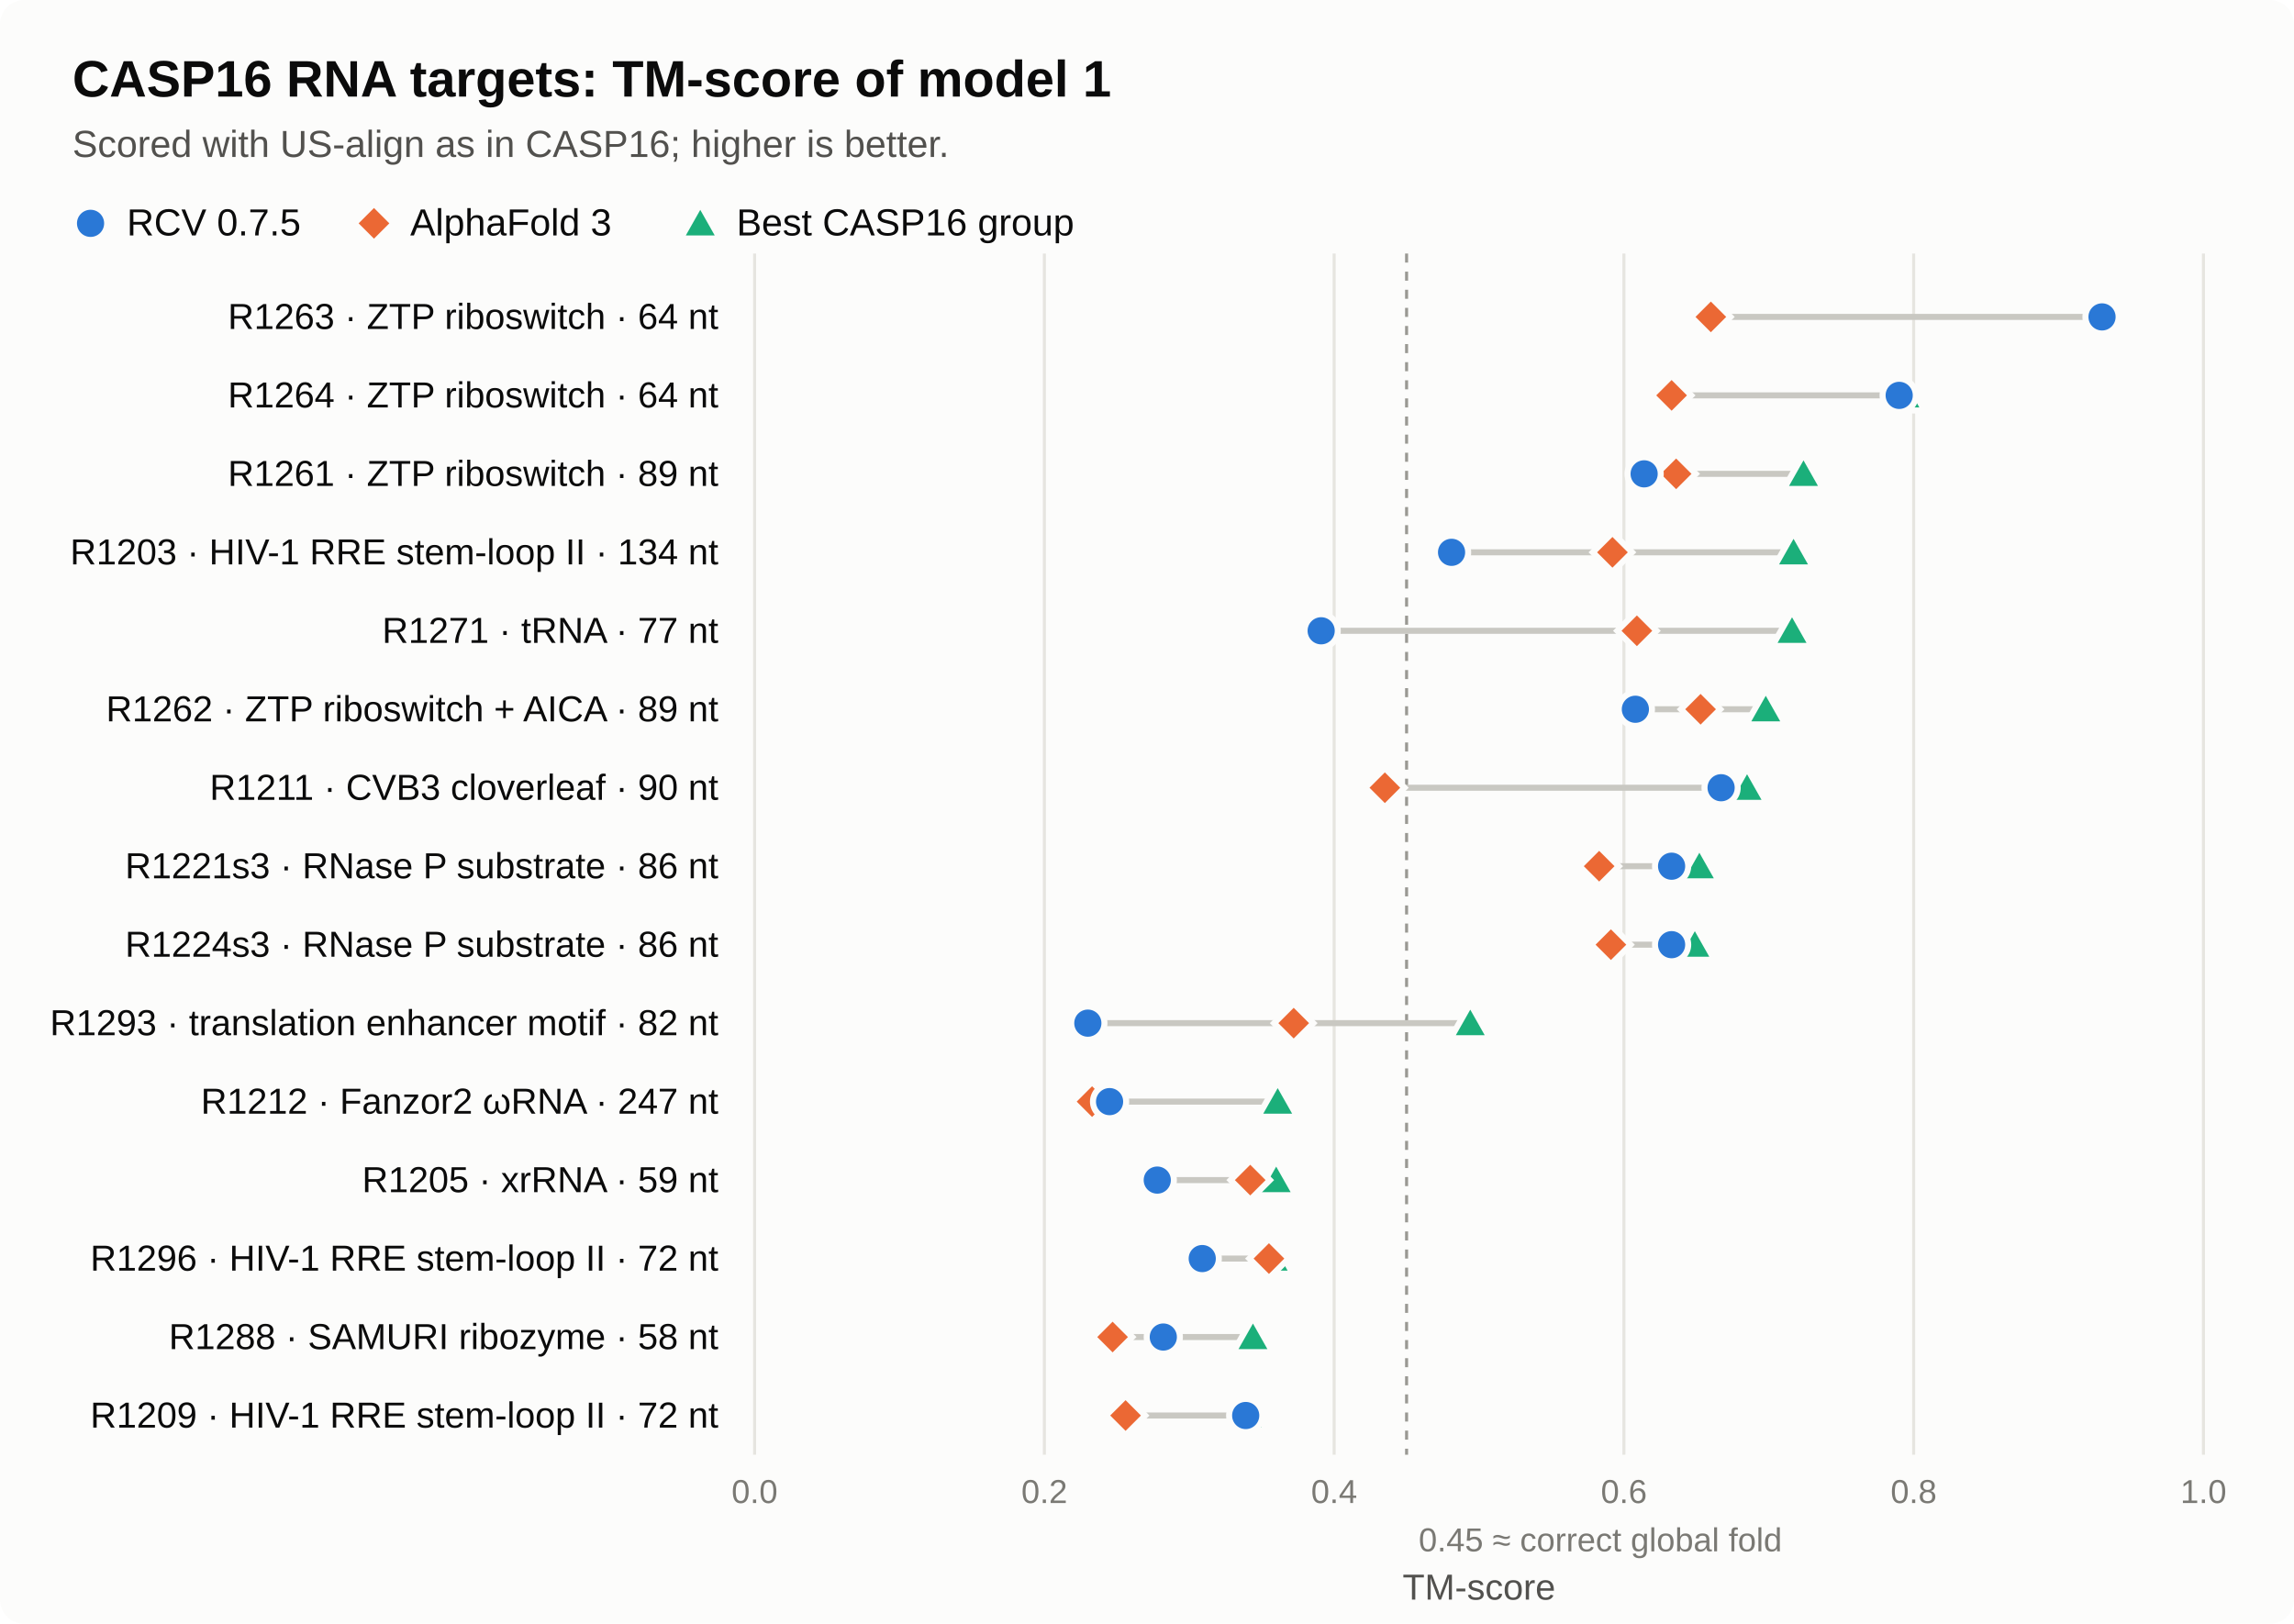
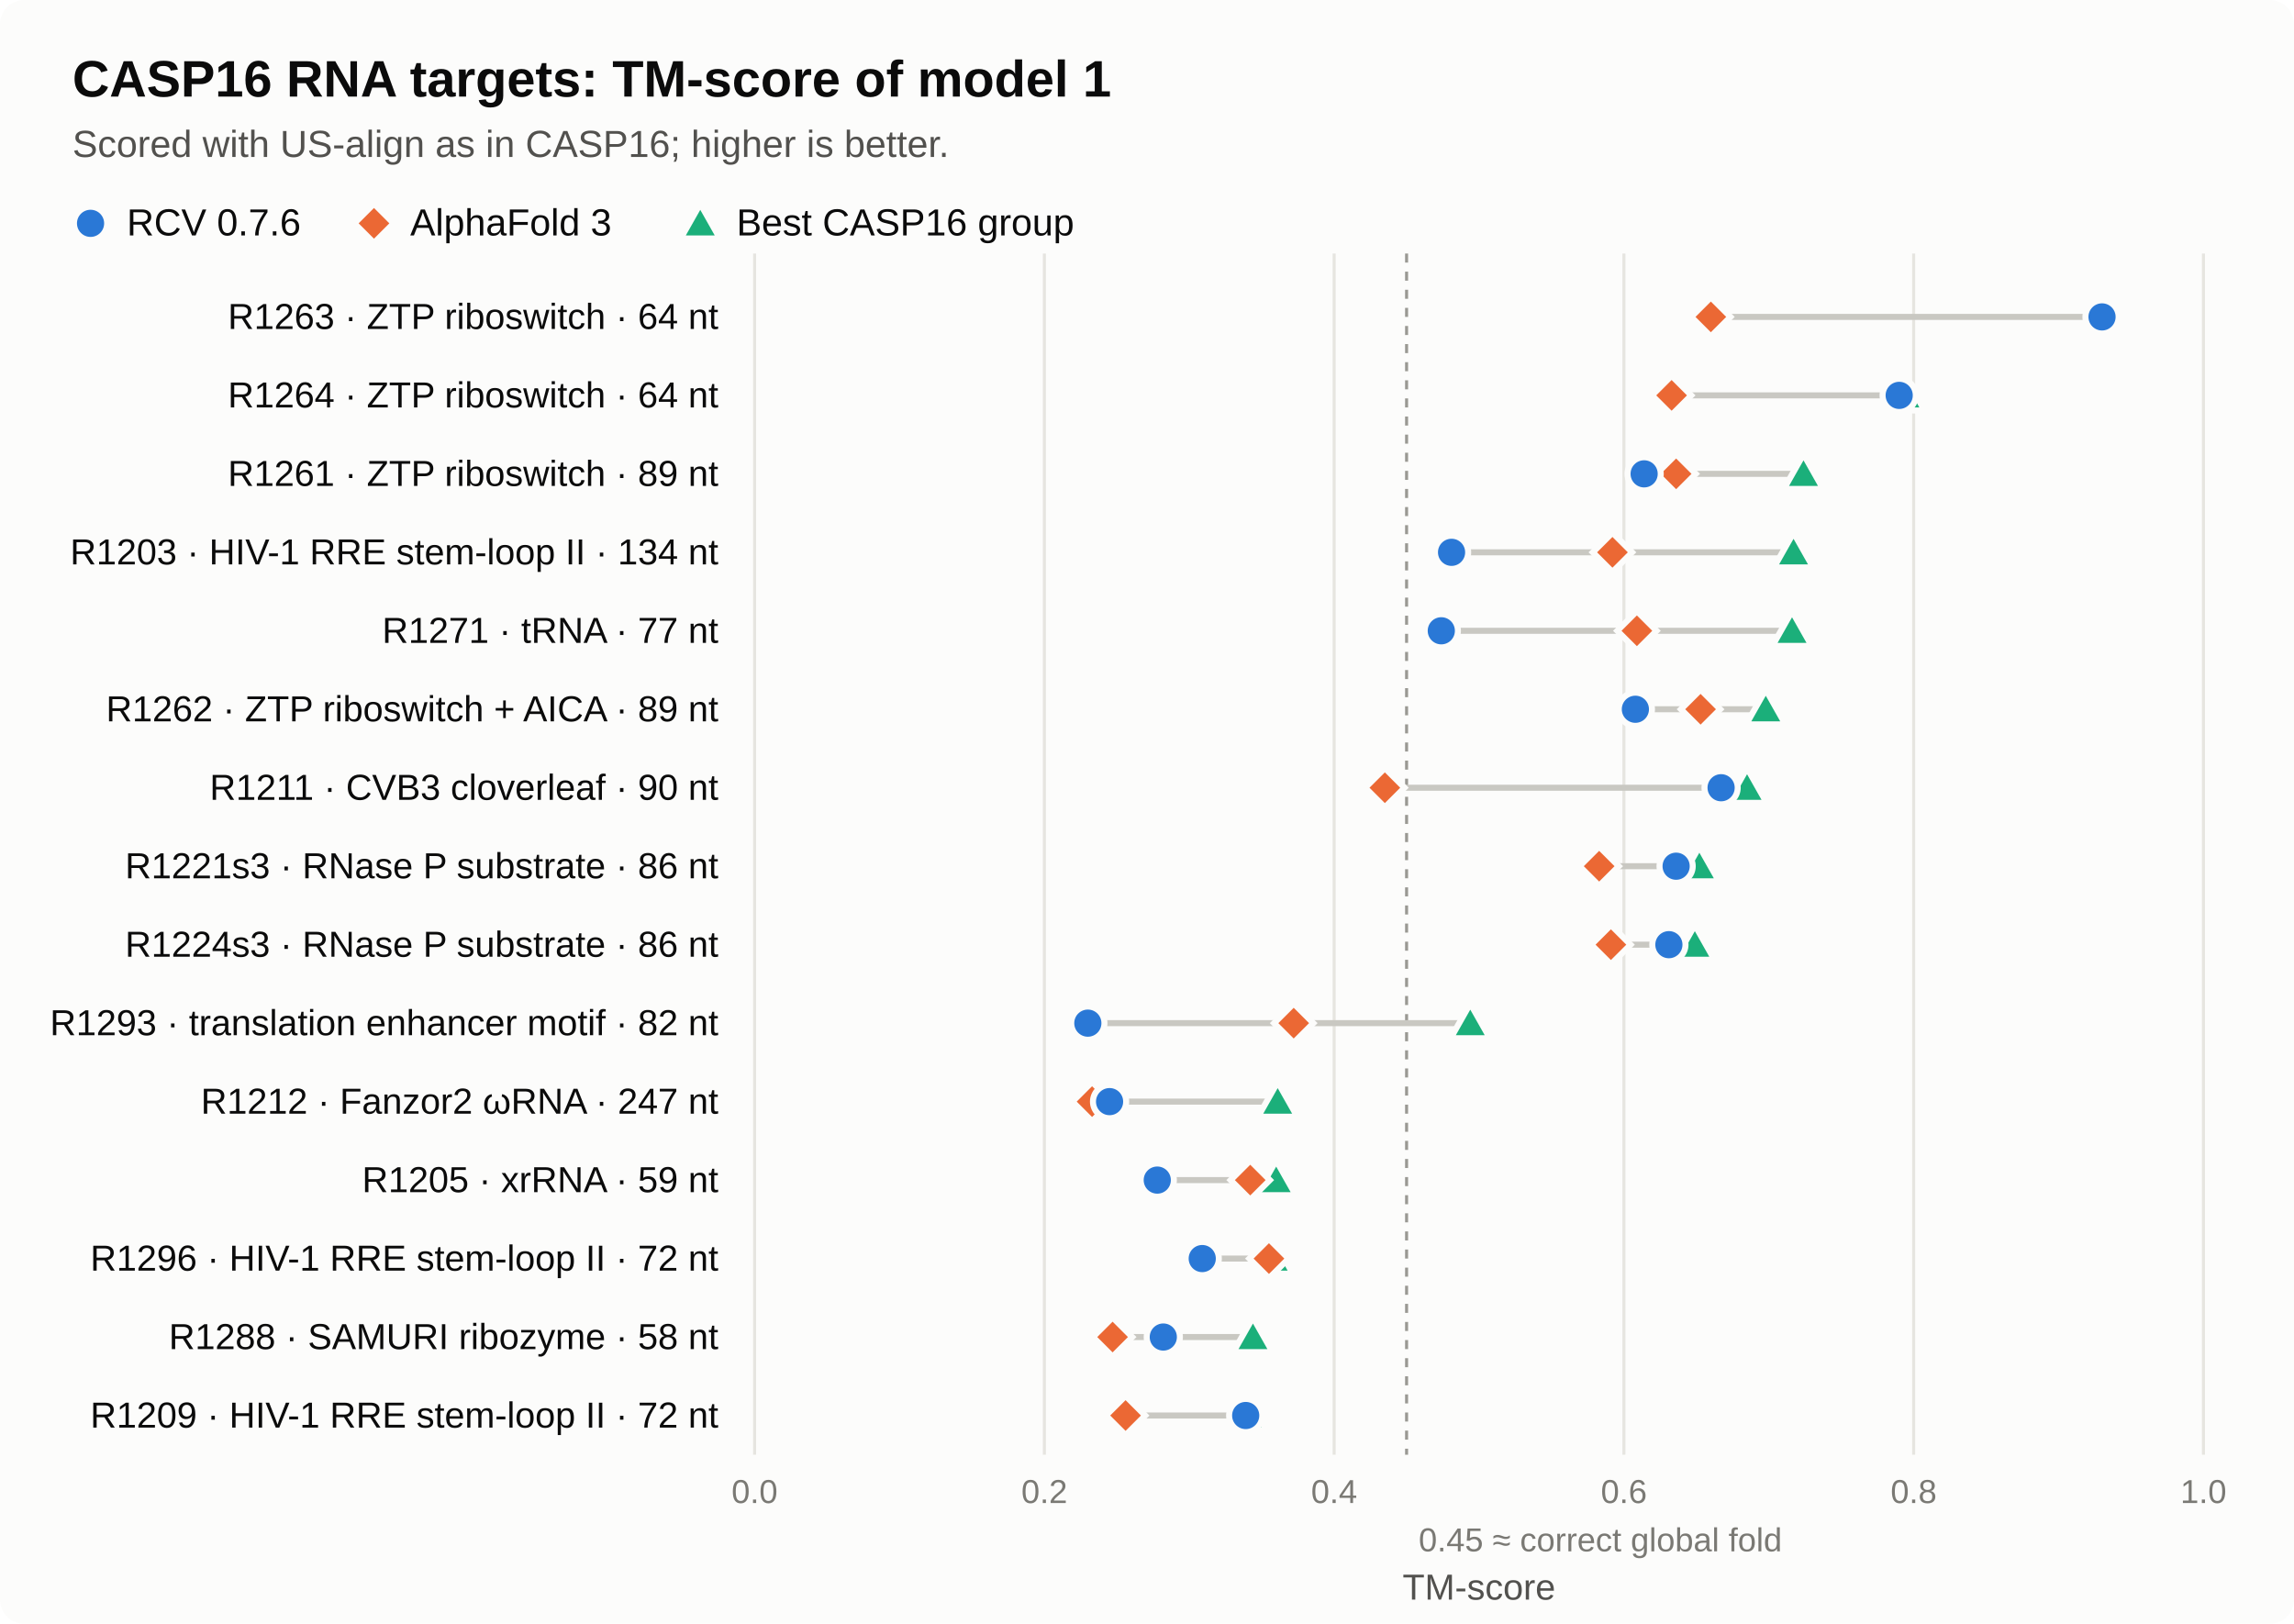
<svg xmlns="http://www.w3.org/2000/svg" viewBox="0 0 760 538" width="760" height="538" font-family="Liberation Sans, Arial, Helvetica, sans-serif" role="img" aria-label="TM-score of model 1 per CASP16 RNA target for RCV, AlphaFold 3 and the best CASP16 group">
  <style>
.bg{fill:#fcfcfb}.t1{fill:#0b0b0b}.t2{fill:#52514e}.t3{fill:#7a7974}.grid{stroke:#e6e5e0;stroke-width:1}
.ref{stroke:#9a9993;stroke-width:1;stroke-dasharray:3 3}.span{stroke:#c9c8c2;stroke-width:2}
.rcv{fill:#2a78d6}.af3{fill:#eb6834}.best{fill:#1baf7a}.m{stroke:#fcfcfb;stroke-width:2}
@media (prefers-color-scheme: dark){.bg{fill:#1a1a19}.t1{fill:#f0efec}.t2{fill:#c3c2b7}.t3{fill:#9a998f}
.grid{stroke:#33332f}.ref{stroke:#6d6c66}.span{stroke:#4a4a45}.rcv{fill:#3987e5}.af3{fill:#d95926}
.best{fill:#199e70}.m{stroke:#1a1a19}}
</style>
  <rect class="bg" width="760" height="538" rx="8" />
  <text class="t1" x="24" y="32" font-size="17" font-weight="bold">CASP16 RNA targets: TM-score of model 1</text>
  <text class="t2" x="24" y="52" font-size="12.5">Scored with US-align as in CASP16; higher is better.</text>
  <circle class="rcv m" cx="30.0" cy="74.0" r="5.5" />
-   <text class="t1" x="42" y="78" font-size="12.5">RCV 0.7.5</text>
+   <text class="t1" x="42" y="78" font-size="12.5">RCV 0.7.6</text>
  <path class="af3 m" d="M123.9 67.5 L130.4 74.0 L123.9 80.5 L117.4 74.0 Z" />
  <text class="t1" x="135.9" y="78" font-size="12.5">AlphaFold 3</text>
  <path class="best m" d="M232.0 67.5 L238.5 79.0 L225.5 79.0 Z" />
  <text class="t1" x="244.0" y="78" font-size="12.5">Best CASP16 group</text>
  <line class="grid" x1="250.0" x2="250.0" y1="84" y2="482" />
  <text class="t3" x="250.0" y="498" font-size="11" text-anchor="middle">0.0</text>
  <line class="grid" x1="346.0" x2="346.0" y1="84" y2="482" />
  <text class="t3" x="346.0" y="498" font-size="11" text-anchor="middle">0.2</text>
  <line class="grid" x1="442.0" x2="442.0" y1="84" y2="482" />
  <text class="t3" x="442.0" y="498" font-size="11" text-anchor="middle">0.4</text>
  <line class="grid" x1="538.0" x2="538.0" y1="84" y2="482" />
  <text class="t3" x="538.0" y="498" font-size="11" text-anchor="middle">0.6</text>
  <line class="grid" x1="634.0" x2="634.0" y1="84" y2="482" />
  <text class="t3" x="634.0" y="498" font-size="11" text-anchor="middle">0.8</text>
  <line class="grid" x1="730.0" x2="730.0" y1="84" y2="482" />
  <text class="t3" x="730.0" y="498" font-size="11" text-anchor="middle">1.0</text>
  <line class="ref" x1="466.0" x2="466.0" y1="84" y2="482" />
  <text class="t3" x="470.0" y="514" font-size="11">0.45 ≈ correct global fold</text>
  <text class="t2" x="490.0" y="530" font-size="12" text-anchor="middle">TM-score</text>
  <text class="t1" x="238" y="109.0" font-size="12" text-anchor="end">R1263 · ZTP riboswitch · 64 nt</text>
  <line class="span" x1="566.8" x2="696.4" y1="105.0" y2="105.0" />
  <path class="best m" d="M696.4 98.5 L702.9 110.0 L689.9 110.0 Z" />
  <path class="af3 m" d="M566.8 98.5 L573.3 105.0 L566.8 111.5 L560.3 105.0 Z" />
  <circle class="rcv m" cx="696.4" cy="105.0" r="5.5" />
  <text class="t1" x="238" y="135.0" font-size="12" text-anchor="end">R1264 · ZTP riboswitch · 64 nt</text>
  <line class="span" x1="553.8" x2="631.1" y1="131.0" y2="131.0" />
  <path class="best m" d="M631.1 124.5 L637.6 136.0 L624.6 136.0 Z" />
  <path class="af3 m" d="M553.8 124.5 L560.3 131.0 L553.8 137.5 L547.3 131.0 Z" />
  <circle class="rcv m" cx="629.2" cy="131.0" r="5.5" />
  <text class="t1" x="238" y="161.0" font-size="12" text-anchor="end">R1261 · ZTP riboswitch · 89 nt</text>
  <line class="span" x1="544.7" x2="597.5" y1="157.0" y2="157.0" />
  <path class="best m" d="M597.5 150.5 L604.0 162.0 L591.0 162.0 Z" />
  <path class="af3 m" d="M555.3 150.5 L561.8 157.0 L555.3 163.5 L548.8 157.0 Z" />
  <circle class="rcv m" cx="544.7" cy="157.0" r="5.5" />
  <text class="t1" x="238" y="187.0" font-size="12" text-anchor="end">R1203 · HIV-1 RRE stem-loop II · 134 nt</text>
  <line class="span" x1="480.9" x2="594.2" y1="183.0" y2="183.0" />
  <path class="best m" d="M594.2 176.5 L600.7 188.0 L587.7 188.0 Z" />
  <path class="af3 m" d="M534.2 176.5 L540.7 183.0 L534.2 189.5 L527.7 183.0 Z" />
  <circle class="rcv m" cx="480.9" cy="183.0" r="5.5" />
  <text class="t1" x="238" y="213.0" font-size="12" text-anchor="end">R1271 · tRNA · 77 nt</text>
-   <line class="span" x1="437.7" x2="593.7" y1="209.0" y2="209.0" />
+   <line class="span" x1="477.5" x2="593.7" y1="209.0" y2="209.0" />
  <path class="best m" d="M593.7 202.5 L600.2 214.0 L587.2 214.0 Z" />
  <path class="af3 m" d="M542.3 202.5 L548.8 209.0 L542.3 215.5 L535.8 209.0 Z" />
-   <circle class="rcv m" cx="437.7" cy="209.0" r="5.5" />
+   <circle class="rcv m" cx="477.5" cy="209.0" r="5.5" />
  <text class="t1" x="238" y="239.0" font-size="12" text-anchor="end">R1262 · ZTP riboswitch + AICA · 89 nt</text>
  <line class="span" x1="541.8" x2="585.0" y1="235.0" y2="235.0" />
  <path class="best m" d="M585.0 228.5 L591.5 240.0 L578.5 240.0 Z" />
  <path class="af3 m" d="M563.4 228.5 L569.9 235.0 L563.4 241.5 L556.9 235.0 Z" />
  <circle class="rcv m" cx="541.8" cy="235.0" r="5.5" />
  <text class="t1" x="238" y="265.0" font-size="12" text-anchor="end">R1211 · CVB3 cloverleaf · 90 nt</text>
  <line class="span" x1="458.8" x2="578.8" y1="261.0" y2="261.0" />
  <path class="best m" d="M578.8 254.5 L585.3 266.0 L572.3 266.0 Z" />
  <path class="af3 m" d="M458.8 254.5 L465.3 261.0 L458.8 267.5 L452.3 261.0 Z" />
  <circle class="rcv m" cx="570.2" cy="261.0" r="5.5" />
  <text class="t1" x="238" y="291.0" font-size="12" text-anchor="end">R1221s3 · RNase P substrate · 86 nt</text>
  <line class="span" x1="529.8" x2="563.0" y1="287.0" y2="287.0" />
  <path class="best m" d="M563.0 280.5 L569.5 292.0 L556.5 292.0 Z" />
  <path class="af3 m" d="M529.8 280.5 L536.3 287.0 L529.8 293.5 L523.3 287.0 Z" />
-   <circle class="rcv m" cx="553.8" cy="287.0" r="5.5" />
+   <circle class="rcv m" cx="555.3" cy="287.0" r="5.5" />
  <text class="t1" x="238" y="317.0" font-size="12" text-anchor="end">R1224s3 · RNase P substrate · 86 nt</text>
  <line class="span" x1="533.7" x2="561.5" y1="313.0" y2="313.0" />
  <path class="best m" d="M561.5 306.5 L568.0 318.0 L555.0 318.0 Z" />
  <path class="af3 m" d="M533.7 306.5 L540.2 313.0 L533.7 319.5 L527.2 313.0 Z" />
-   <circle class="rcv m" cx="553.8" cy="313.0" r="5.5" />
+   <circle class="rcv m" cx="552.9" cy="313.0" r="5.5" />
  <text class="t1" x="238" y="343.0" font-size="12" text-anchor="end">R1293 · translation enhancer motif · 82 nt</text>
  <line class="span" x1="360.4" x2="487.1" y1="339.0" y2="339.0" />
  <path class="best m" d="M487.1 332.5 L493.6 344.0 L480.6 344.0 Z" />
  <path class="af3 m" d="M428.6 332.5 L435.1 339.0 L428.6 345.5 L422.1 339.0 Z" />
  <circle class="rcv m" cx="360.4" cy="339.0" r="5.5" />
  <text class="t1" x="238" y="369.0" font-size="12" text-anchor="end">R1212 · Fanzor2 ωRNA · 247 nt</text>
  <line class="span" x1="361.8" x2="423.3" y1="365.0" y2="365.0" />
  <path class="best m" d="M423.3 358.5 L429.8 370.0 L416.8 370.0 Z" />
  <path class="af3 m" d="M361.8 358.5 L368.3 365.0 L361.8 371.5 L355.3 365.0 Z" />
  <circle class="rcv m" cx="367.6" cy="365.0" r="5.5" />
  <text class="t1" x="238" y="395.0" font-size="12" text-anchor="end">R1205 · xrRNA · 59 nt</text>
  <line class="span" x1="383.4" x2="422.8" y1="391.0" y2="391.0" />
  <path class="best m" d="M422.8 384.5 L429.3 396.0 L416.3 396.0 Z" />
  <path class="af3 m" d="M414.2 384.5 L420.7 391.0 L414.2 397.5 L407.7 391.0 Z" />
  <circle class="rcv m" cx="383.4" cy="391.0" r="5.5" />
  <text class="t1" x="238" y="421.0" font-size="12" text-anchor="end">R1296 · HIV-1 RRE stem-loop II · 72 nt</text>
  <line class="span" x1="398.3" x2="421.8" y1="417.0" y2="417.0" />
  <path class="best m" d="M421.8 410.5 L428.3 422.0 L415.3 422.0 Z" />
  <path class="af3 m" d="M420.4 410.5 L426.9 417.0 L420.4 423.5 L413.9 417.0 Z" />
  <circle class="rcv m" cx="398.3" cy="417.0" r="5.5" />
  <text class="t1" x="238" y="447.0" font-size="12" text-anchor="end">R1288 · SAMURI ribozyme · 58 nt</text>
  <line class="span" x1="368.6" x2="415.1" y1="443.0" y2="443.0" />
  <path class="best m" d="M415.1 436.5 L421.6 448.0 L408.6 448.0 Z" />
  <path class="af3 m" d="M368.6 436.5 L375.1 443.0 L368.6 449.5 L362.1 443.0 Z" />
  <circle class="rcv m" cx="385.4" cy="443.0" r="5.5" />
  <text class="t1" x="238" y="473.0" font-size="12" text-anchor="end">R1209 · HIV-1 RRE stem-loop II · 72 nt</text>
  <line class="span" x1="372.9" x2="413.2" y1="469.0" y2="469.0" />
  <path class="best m" d="M413.2 462.5 L419.7 474.0 L406.7 474.0 Z" />
  <path class="af3 m" d="M372.9 462.5 L379.4 469.0 L372.9 475.5 L366.4 469.0 Z" />
  <circle class="rcv m" cx="412.7" cy="469.0" r="5.5" />
</svg>
